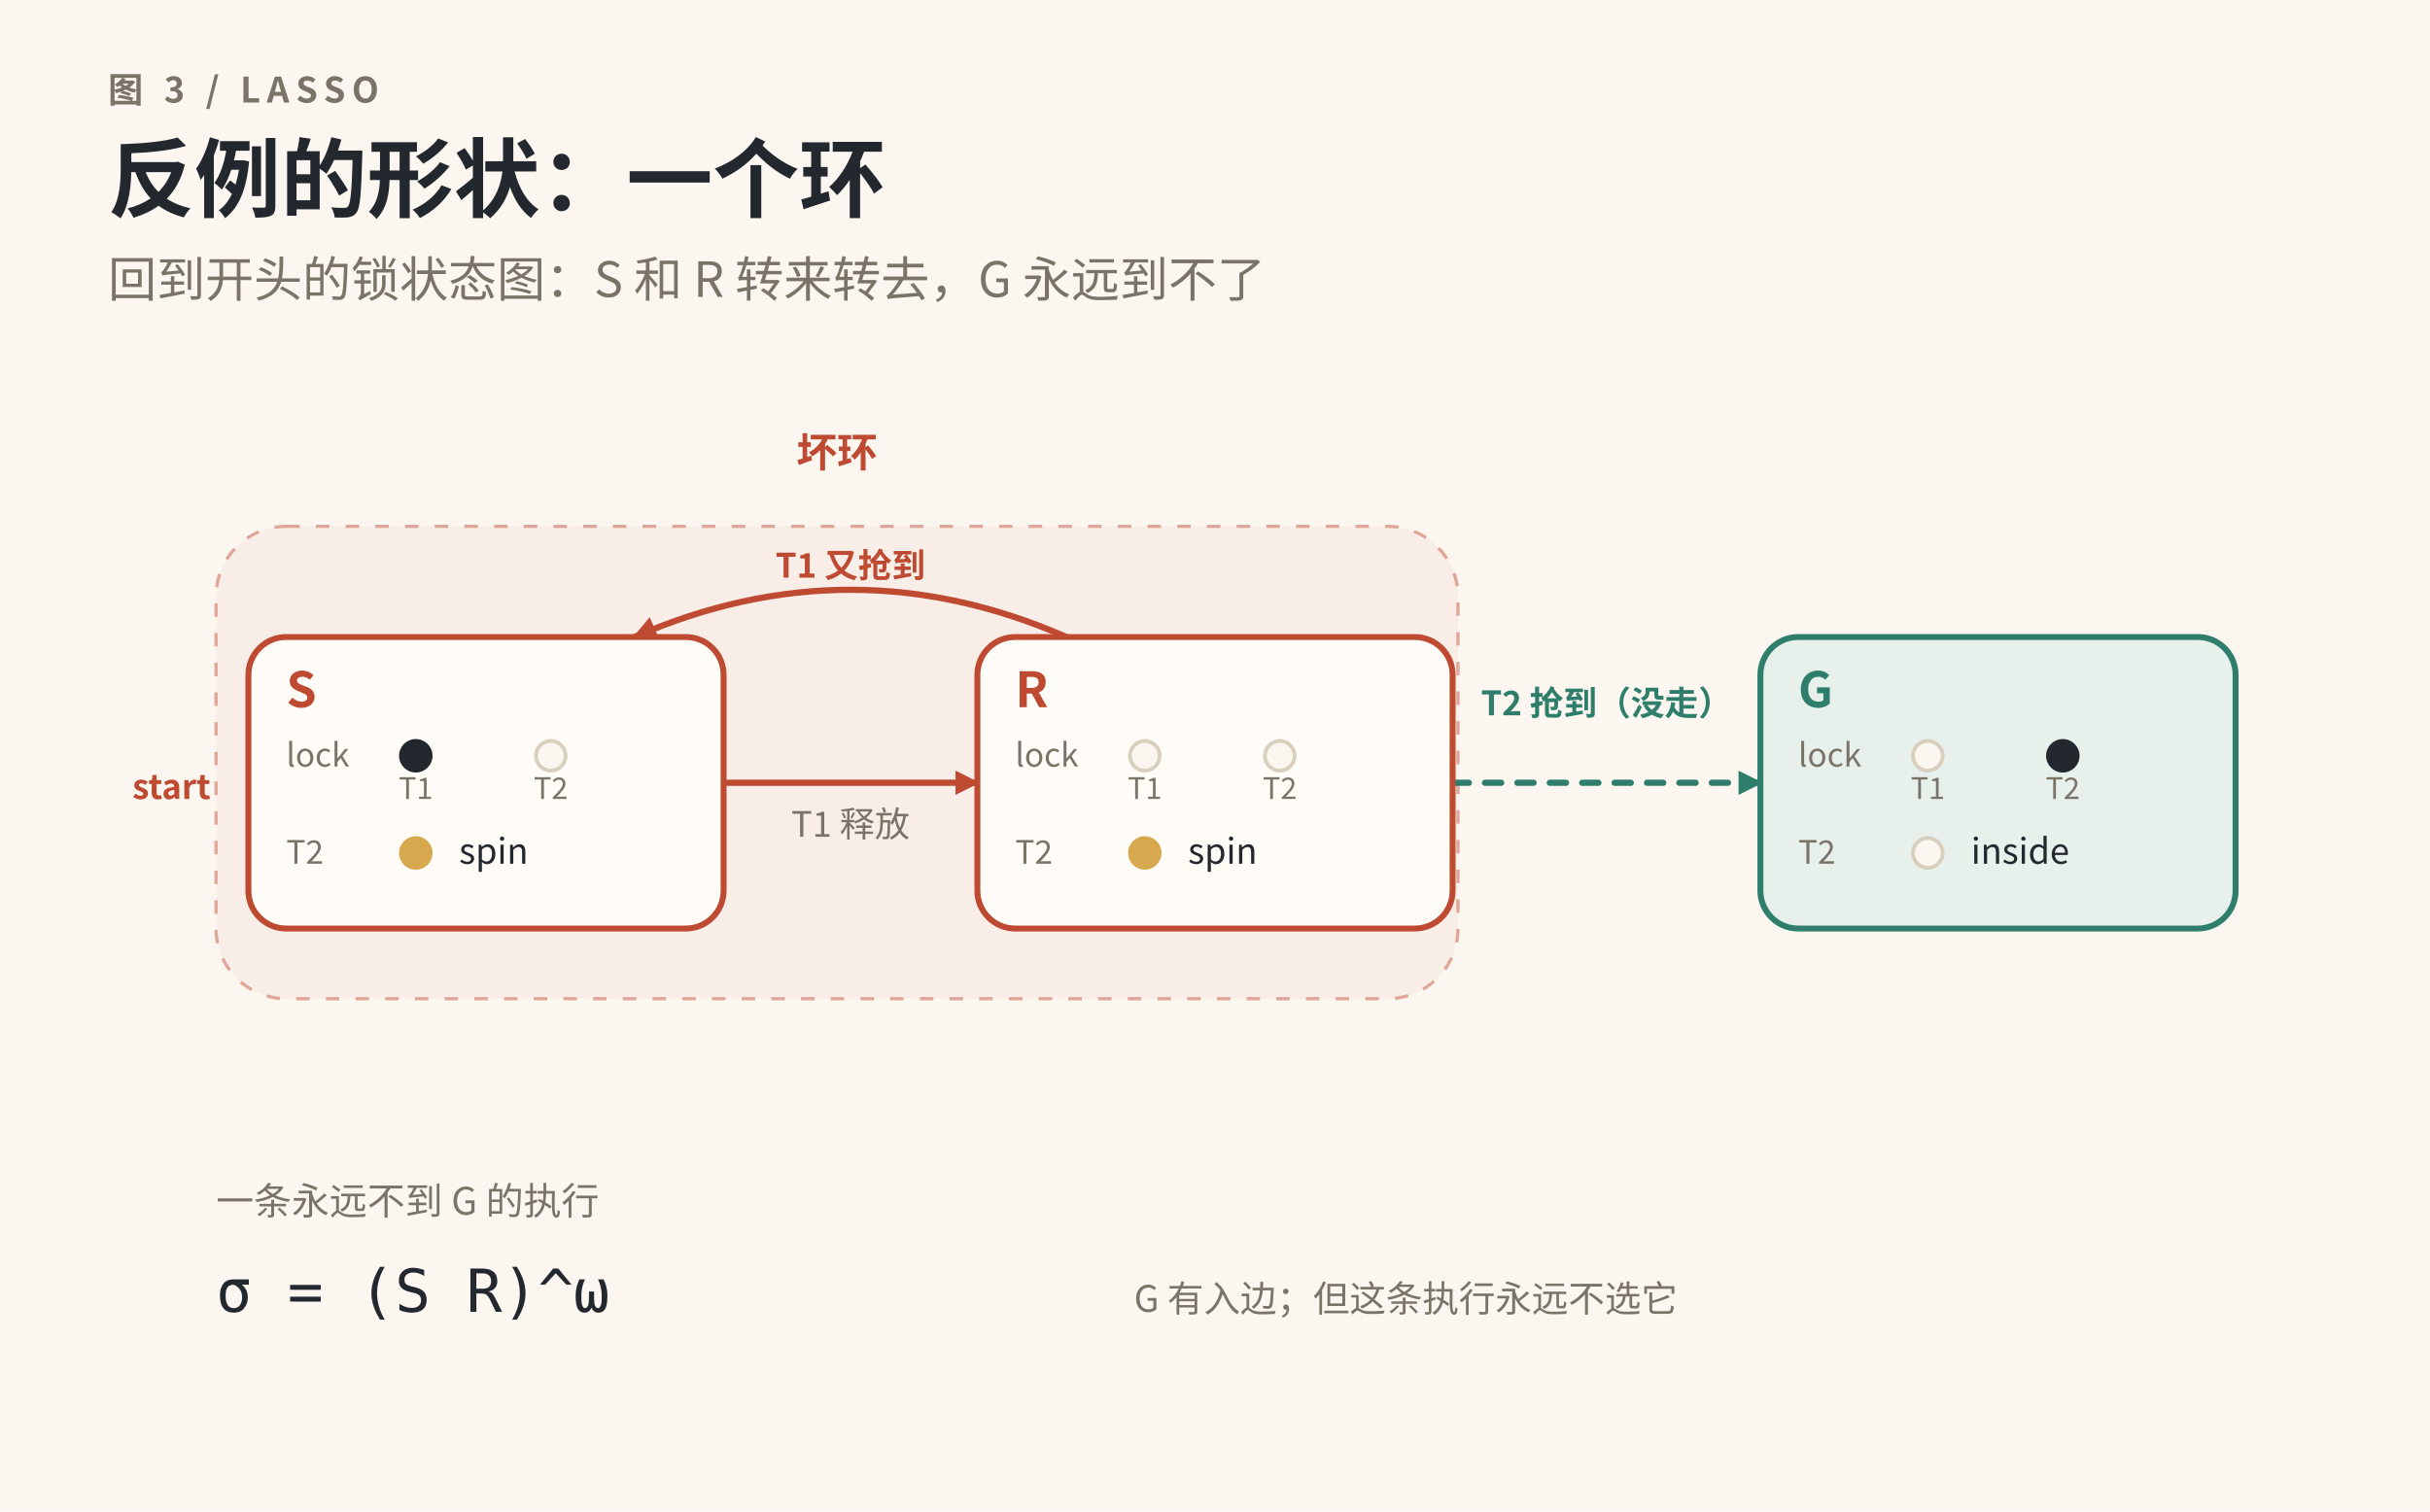
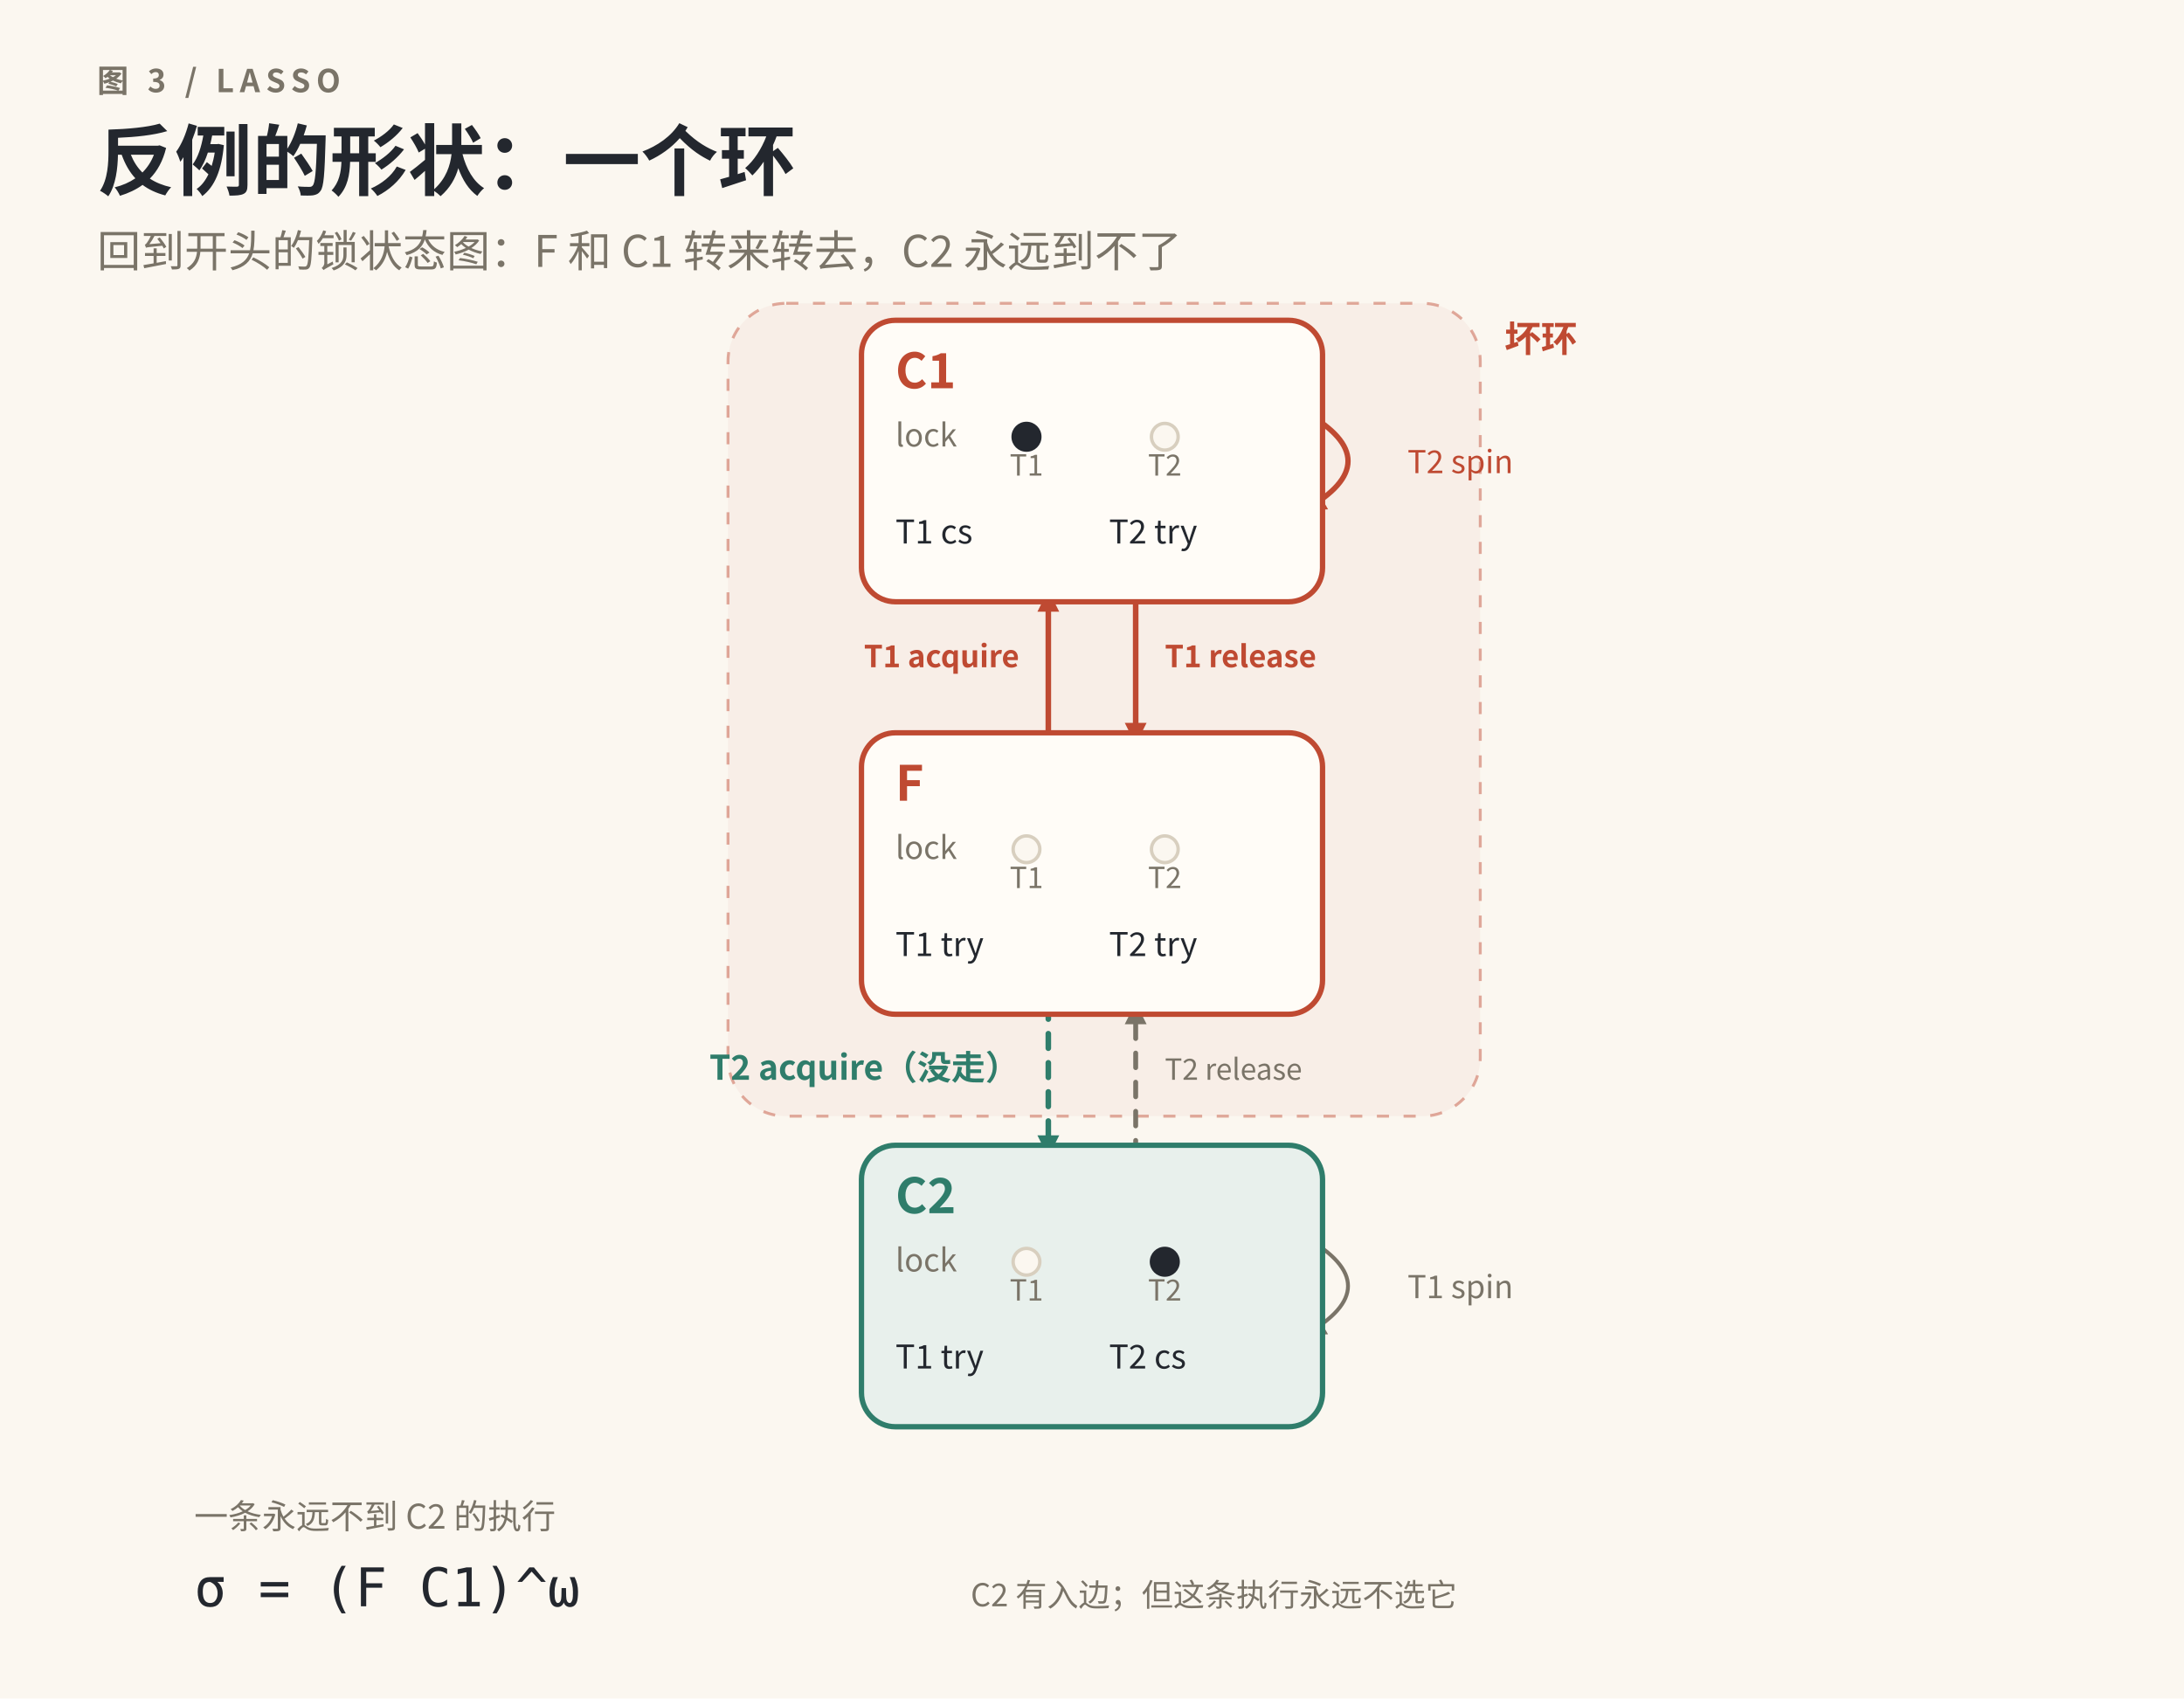
- <svg xmlns="http://www.w3.org/2000/svg" width="1800" height="1120" viewBox="0 0 900 560" text-rendering="geometricPrecision">
+ <svg xmlns="http://www.w3.org/2000/svg" width="1800" height="1400" viewBox="0 0 900 700" text-rendering="geometricPrecision">
  <defs>
    <marker id="ar-red" viewBox="0 0 10 10" refX="9" refY="5" markerWidth="9" markerHeight="9" markerUnits="userSpaceOnUse" orient="auto">
      <path d="M 0 0 L 10 5 L 0 10 z" fill="#BF4A32" />
    </marker>
    <marker id="ar-green" viewBox="0 0 10 10" refX="9" refY="5" markerWidth="9" markerHeight="9" markerUnits="userSpaceOnUse" orient="auto">
      <path d="M 0 0 L 10 5 L 0 10 z" fill="#2F7D6B" />
    </marker>
+     <marker id="ar-muted" viewBox="0 0 10 10" refX="9" refY="5" markerWidth="9" markerHeight="9" markerUnits="userSpaceOnUse" orient="auto">
+       <path d="M 0 0 L 10 5 L 0 10 z" fill="#7A7468" />
+     </marker>
  </defs>
-   <rect width="900" height="560" fill="#FBF7F0" />
+   <rect width="900" height="700" fill="#FBF7F0" />
  <text x="40.0" y="38.0" font-family="PingFang SC, Hiragino Sans GB, Noto Sans CJK SC, sans-serif" font-size="13" font-weight="600" fill="#7A7468" text-anchor="start" letter-spacing="2.4">图 3 / LASSO</text>
  <text x="40.0" y="78.0" font-family="PingFang SC, Hiragino Sans GB, Noto Sans CJK SC, sans-serif" font-size="32" font-weight="700" fill="#23272E" text-anchor="start">反例的形状：一个环</text>
-   <text x="40.0" y="110.0" font-family="PingFang SC, Hiragino Sans GB, Noto Sans CJK SC, sans-serif" font-size="18" font-weight="normal" fill="#7A7468" text-anchor="start">回到开头的锁状态图：S 和 R 转来转去，G 永远到不了</text>
-   <rect x="80.0" y="195.0" width="460.0" height="175.0" rx="26" fill="#BF4A32" stroke="none" stroke-width="1" opacity="0.05" />
-   <rect x="80.0" y="195.0" width="460.0" height="175.0" rx="26" fill="none" stroke="#BF4A32" stroke-width="1.2" stroke-dasharray="5 6" opacity="0.45" />
-   <text x="310.0" y="173.0" font-family="PingFang SC, Hiragino Sans GB, Noto Sans CJK SC, sans-serif" font-size="15" font-weight="700" fill="#BF4A32" text-anchor="middle">坏环</text>
-   <path d="M 268.0 290.0 Q 315.0 290.0 362.0 290.0" fill="none" stroke="#BF4A32" stroke-width="2.3" stroke-linecap="round" marker-end="url(#ar-red)" />
-   <path d="M 395.0 236.0 Q 315.0 201.0 235.0 236.0" fill="none" stroke="#BF4A32" stroke-width="2.3" stroke-linecap="round" marker-end="url(#ar-red)" />
-   <path d="M 538.0 290.0 Q 595.0 290.0 652.0 290.0" fill="none" stroke="#2F7D6B" stroke-width="2.3" stroke-linecap="round" stroke-dasharray="6 6" marker-end="url(#ar-green)" />
-   <text x="315.0" y="214.0" font-family="PingFang SC, Hiragino Sans GB, Noto Sans CJK SC, sans-serif" font-size="12.5" font-weight="600" fill="#BF4A32" text-anchor="middle">T1 又抢到</text>
-   <text x="315.0" y="310.0" font-family="PingFang SC, Hiragino Sans GB, Noto Sans CJK SC, sans-serif" font-size="13" font-weight="normal" fill="#7A7468" text-anchor="middle">T1 释放</text>
-   <text x="595.0" y="265.0" font-family="PingFang SC, Hiragino Sans GB, Noto Sans CJK SC, sans-serif" font-size="12.5" font-weight="600" fill="#2F7D6B" text-anchor="middle">T2 抢到（没走）</text>
-   <rect x="92.0" y="236.0" width="176.0" height="108.0" rx="14" fill="#FFFCF7" stroke="#BF4A32" stroke-width="2.2" />
-   <text x="106.0" y="262.0" font-family="PingFang SC, Hiragino Sans GB, Noto Sans CJK SC, sans-serif" font-size="18" font-weight="700" fill="#BF4A32" text-anchor="start">S</text>
-   <text x="106.0" y="284.0" font-family="PingFang SC, Hiragino Sans GB, Noto Sans CJK SC, sans-serif" font-size="12" font-weight="normal" fill="#7A7468" text-anchor="start">lock</text>
-   <circle cx="154.0" cy="280.0" r="5.5" fill="#23272E" stroke="#23272E" stroke-width="1.4" />
-   <text x="154.0" y="296.0" font-family="PingFang SC, Hiragino Sans GB, Noto Sans CJK SC, sans-serif" font-size="11" font-weight="normal" fill="#7A7468" text-anchor="middle">T1</text>
-   <circle cx="204.0" cy="280.0" r="5.5" fill="#FBF7F0" stroke="#D8CFBF" stroke-width="1.4" />
-   <text x="204.0" y="296.0" font-family="PingFang SC, Hiragino Sans GB, Noto Sans CJK SC, sans-serif" font-size="11" font-weight="normal" fill="#7A7468" text-anchor="middle">T2</text>
-   <text x="106.0" y="320.0" font-family="PingFang SC, Hiragino Sans GB, Noto Sans CJK SC, sans-serif" font-size="12" font-weight="normal" fill="#7A7468" text-anchor="start">T2</text>
-   <circle cx="154.0" cy="316.0" r="5.5" fill="#D8A84E" stroke="#D8A84E" stroke-width="1.4" />
-   <text x="170.0" y="320.0" font-family="PingFang SC, Hiragino Sans GB, Noto Sans CJK SC, sans-serif" font-size="13" font-weight="normal" fill="#23272E" text-anchor="start">spin</text>
-   <rect x="362.0" y="236.0" width="176.0" height="108.0" rx="14" fill="#FFFCF7" stroke="#BF4A32" stroke-width="2.2" />
-   <text x="376.0" y="262.0" font-family="PingFang SC, Hiragino Sans GB, Noto Sans CJK SC, sans-serif" font-size="18" font-weight="700" fill="#BF4A32" text-anchor="start">R</text>
-   <text x="376.0" y="284.0" font-family="PingFang SC, Hiragino Sans GB, Noto Sans CJK SC, sans-serif" font-size="12" font-weight="normal" fill="#7A7468" text-anchor="start">lock</text>
-   <circle cx="424.0" cy="280.0" r="5.5" fill="#FBF7F0" stroke="#D8CFBF" stroke-width="1.4" />
-   <text x="424.0" y="296.0" font-family="PingFang SC, Hiragino Sans GB, Noto Sans CJK SC, sans-serif" font-size="11" font-weight="normal" fill="#7A7468" text-anchor="middle">T1</text>
-   <circle cx="474.0" cy="280.0" r="5.5" fill="#FBF7F0" stroke="#D8CFBF" stroke-width="1.4" />
-   <text x="474.0" y="296.0" font-family="PingFang SC, Hiragino Sans GB, Noto Sans CJK SC, sans-serif" font-size="11" font-weight="normal" fill="#7A7468" text-anchor="middle">T2</text>
-   <text x="376.0" y="320.0" font-family="PingFang SC, Hiragino Sans GB, Noto Sans CJK SC, sans-serif" font-size="12" font-weight="normal" fill="#7A7468" text-anchor="start">T2</text>
-   <circle cx="424.0" cy="316.0" r="5.5" fill="#D8A84E" stroke="#D8A84E" stroke-width="1.4" />
-   <text x="440.0" y="320.0" font-family="PingFang SC, Hiragino Sans GB, Noto Sans CJK SC, sans-serif" font-size="13" font-weight="normal" fill="#23272E" text-anchor="start">spin</text>
-   <rect x="652.0" y="236.0" width="176.0" height="108.0" rx="14" fill="#E8F0EC" stroke="#2F7D6B" stroke-width="2.2" />
-   <text x="666.0" y="262.0" font-family="PingFang SC, Hiragino Sans GB, Noto Sans CJK SC, sans-serif" font-size="18" font-weight="700" fill="#2F7D6B" text-anchor="start">G</text>
-   <text x="666.0" y="284.0" font-family="PingFang SC, Hiragino Sans GB, Noto Sans CJK SC, sans-serif" font-size="12" font-weight="normal" fill="#7A7468" text-anchor="start">lock</text>
-   <circle cx="714.0" cy="280.0" r="5.5" fill="#FBF7F0" stroke="#D8CFBF" stroke-width="1.4" />
-   <text x="714.0" y="296.0" font-family="PingFang SC, Hiragino Sans GB, Noto Sans CJK SC, sans-serif" font-size="11" font-weight="normal" fill="#7A7468" text-anchor="middle">T1</text>
-   <circle cx="764.0" cy="280.0" r="5.5" fill="#23272E" stroke="#23272E" stroke-width="1.4" />
-   <text x="764.0" y="296.0" font-family="PingFang SC, Hiragino Sans GB, Noto Sans CJK SC, sans-serif" font-size="11" font-weight="normal" fill="#7A7468" text-anchor="middle">T2</text>
-   <text x="666.0" y="320.0" font-family="PingFang SC, Hiragino Sans GB, Noto Sans CJK SC, sans-serif" font-size="12" font-weight="normal" fill="#7A7468" text-anchor="start">T2</text>
-   <circle cx="714.0" cy="316.0" r="5.5" fill="#FBF7F0" stroke="#D8CFBF" stroke-width="1.4" />
-   <text x="730.0" y="320.0" font-family="PingFang SC, Hiragino Sans GB, Noto Sans CJK SC, sans-serif" font-size="13" font-weight="normal" fill="#23272E" text-anchor="start">inside</text>
-   <text x="78.0" y="296.0" font-family="PingFang SC, Hiragino Sans GB, Noto Sans CJK SC, sans-serif" font-size="12.5" font-weight="600" fill="#BF4A32" text-anchor="end">start</text>
-   <text x="80.0" y="450.0" font-family="PingFang SC, Hiragino Sans GB, Noto Sans CJK SC, sans-serif" font-size="14" font-weight="normal" fill="#7A7468" text-anchor="start">一条永远不到 G 的执行</text>
-   <text x="80.0" y="486.0" font-family="SFMono-Regular, Menlo, Consolas, monospace" font-size="22" font-weight="normal" fill="#23272E" text-anchor="start">σ = (S R)^ω</text>
-   <text x="420.0" y="486.0" font-family="PingFang SC, Hiragino Sans GB, Noto Sans CJK SC, sans-serif" font-size="13.5" font-weight="normal" fill="#7A7468" text-anchor="start">G 有入边；但这条执行永远不选它</text>
+   <text x="40.0" y="110.0" font-family="PingFang SC, Hiragino Sans GB, Noto Sans CJK SC, sans-serif" font-size="18" font-weight="normal" fill="#7A7468" text-anchor="start">回到开头的锁状态图：F 和 C1 转来转去，C2 永远到不了</text>
+   <rect x="300.0" y="125.0" width="310.0" height="335.0" rx="24" fill="#BF4A32" stroke="none" stroke-width="1" opacity="0.05" />
+   <rect x="300.0" y="125.0" width="310.0" height="335.0" rx="24" fill="none" stroke="#BF4A32" stroke-width="1.2" stroke-dasharray="5 6" opacity="0.45" />
+   <text x="620.0" y="145.0" font-family="PingFang SC, Hiragino Sans GB, Noto Sans CJK SC, sans-serif" font-size="15" font-weight="700" fill="#BF4A32" text-anchor="start">坏环</text>
+   <path d="M 432.0 306.0 Q 432.0 275.0 432.0 244.0" fill="none" stroke="#BF4A32" stroke-width="2.3" stroke-linecap="round" marker-end="url(#ar-red)" />
+   <path d="M 468.0 244.0 Q 468.0 275.0 468.0 306.0" fill="none" stroke="#BF4A32" stroke-width="2.3" stroke-linecap="round" marker-end="url(#ar-red)" />
+   <path d="M 432.0 414.0 Q 432.0 445.0 432.0 476.0" fill="none" stroke="#2F7D6B" stroke-width="2.3" stroke-linecap="round" stroke-dasharray="6 6" marker-end="url(#ar-green)" />
+   <path d="M 468.0 476.0 Q 468.0 445.0 468.0 414.0" fill="none" stroke="#7A7468" stroke-width="2.0" stroke-linecap="round" stroke-dasharray="6 6" marker-end="url(#ar-muted)" />
+   <path d="M 538.0 170.0 Q 573.0 190.0 538.0 210.0" fill="none" stroke="#BF4A32" stroke-width="2.2" stroke-linecap="round" marker-end="url(#ar-red)" />
+   <path d="M 538.0 510.0 Q 573.0 530.0 538.0 550.0" fill="none" stroke="#7A7468" stroke-width="1.6" stroke-linecap="round" marker-end="url(#ar-muted)" />
+   <text x="420.0" y="275.0" font-family="PingFang SC, Hiragino Sans GB, Noto Sans CJK SC, sans-serif" font-size="12.5" font-weight="600" fill="#BF4A32" text-anchor="end">T1 acquire</text>
+   <text x="480.0" y="275.0" font-family="PingFang SC, Hiragino Sans GB, Noto Sans CJK SC, sans-serif" font-size="12.5" font-weight="600" fill="#BF4A32" text-anchor="start">T1 release</text>
+   <text x="420.0" y="445.0" font-family="PingFang SC, Hiragino Sans GB, Noto Sans CJK SC, sans-serif" font-size="14" font-weight="600" fill="#2F7D6B" text-anchor="end">T2 acquire（没走）</text>
+   <text x="480.0" y="445.0" font-family="PingFang SC, Hiragino Sans GB, Noto Sans CJK SC, sans-serif" font-size="12" font-weight="normal" fill="#7A7468" text-anchor="start">T2 release</text>
+   <text x="580.0" y="195.0" font-family="PingFang SC, Hiragino Sans GB, Noto Sans CJK SC, sans-serif" font-size="13" font-weight="normal" fill="#BF4A32" text-anchor="start">T2 spin</text>
+   <text x="580.0" y="535.0" font-family="PingFang SC, Hiragino Sans GB, Noto Sans CJK SC, sans-serif" font-size="13" font-weight="normal" fill="#7A7468" text-anchor="start">T1 spin</text>
+   <rect x="355.0" y="132.0" width="190.0" height="116.0" rx="14" fill="#FFFCF7" stroke="#BF4A32" stroke-width="2.2" />
+   <text x="369.0" y="160.0" font-family="PingFang SC, Hiragino Sans GB, Noto Sans CJK SC, sans-serif" font-size="20" font-weight="700" fill="#BF4A32" text-anchor="start">C1</text>
+   <text x="369.0" y="184.0" font-family="PingFang SC, Hiragino Sans GB, Noto Sans CJK SC, sans-serif" font-size="13" font-weight="normal" fill="#7A7468" text-anchor="start">lock</text>
+   <circle cx="423.0" cy="180.0" r="5.5" fill="#23272E" stroke="#23272E" stroke-width="1.4" />
+   <text x="423.0" y="196.0" font-family="PingFang SC, Hiragino Sans GB, Noto Sans CJK SC, sans-serif" font-size="12" font-weight="normal" fill="#7A7468" text-anchor="middle">T1</text>
+   <circle cx="480.0" cy="180.0" r="5.5" fill="#FBF7F0" stroke="#D8CFBF" stroke-width="1.4" />
+   <text x="480.0" y="196.0" font-family="PingFang SC, Hiragino Sans GB, Noto Sans CJK SC, sans-serif" font-size="12" font-weight="normal" fill="#7A7468" text-anchor="middle">T2</text>
+   <text x="369.0" y="224.0" font-family="PingFang SC, Hiragino Sans GB, Noto Sans CJK SC, sans-serif" font-size="13.5" font-weight="normal" fill="#23272E" text-anchor="start">T1 cs</text>
+   <text x="457.0" y="224.0" font-family="PingFang SC, Hiragino Sans GB, Noto Sans CJK SC, sans-serif" font-size="13.5" font-weight="normal" fill="#23272E" text-anchor="start">T2 try</text>
+   <rect x="355.0" y="302.0" width="190.0" height="116.0" rx="14" fill="#FFFCF7" stroke="#BF4A32" stroke-width="2.2" />
+   <text x="369.0" y="330.0" font-family="PingFang SC, Hiragino Sans GB, Noto Sans CJK SC, sans-serif" font-size="20" font-weight="700" fill="#BF4A32" text-anchor="start">F</text>
+   <text x="369.0" y="354.0" font-family="PingFang SC, Hiragino Sans GB, Noto Sans CJK SC, sans-serif" font-size="13" font-weight="normal" fill="#7A7468" text-anchor="start">lock</text>
+   <circle cx="423.0" cy="350.0" r="5.5" fill="#FBF7F0" stroke="#D8CFBF" stroke-width="1.4" />
+   <text x="423.0" y="366.0" font-family="PingFang SC, Hiragino Sans GB, Noto Sans CJK SC, sans-serif" font-size="12" font-weight="normal" fill="#7A7468" text-anchor="middle">T1</text>
+   <circle cx="480.0" cy="350.0" r="5.5" fill="#FBF7F0" stroke="#D8CFBF" stroke-width="1.4" />
+   <text x="480.0" y="366.0" font-family="PingFang SC, Hiragino Sans GB, Noto Sans CJK SC, sans-serif" font-size="12" font-weight="normal" fill="#7A7468" text-anchor="middle">T2</text>
+   <text x="369.0" y="394.0" font-family="PingFang SC, Hiragino Sans GB, Noto Sans CJK SC, sans-serif" font-size="13.5" font-weight="normal" fill="#23272E" text-anchor="start">T1 try</text>
+   <text x="457.0" y="394.0" font-family="PingFang SC, Hiragino Sans GB, Noto Sans CJK SC, sans-serif" font-size="13.5" font-weight="normal" fill="#23272E" text-anchor="start">T2 try</text>
+   <rect x="355.0" y="472.0" width="190.0" height="116.0" rx="14" fill="#E8F0EC" stroke="#2F7D6B" stroke-width="2.2" />
+   <text x="369.0" y="500.0" font-family="PingFang SC, Hiragino Sans GB, Noto Sans CJK SC, sans-serif" font-size="20" font-weight="700" fill="#2F7D6B" text-anchor="start">C2</text>
+   <text x="369.0" y="524.0" font-family="PingFang SC, Hiragino Sans GB, Noto Sans CJK SC, sans-serif" font-size="13" font-weight="normal" fill="#7A7468" text-anchor="start">lock</text>
+   <circle cx="423.0" cy="520.0" r="5.5" fill="#FBF7F0" stroke="#D8CFBF" stroke-width="1.4" />
+   <text x="423.0" y="536.0" font-family="PingFang SC, Hiragino Sans GB, Noto Sans CJK SC, sans-serif" font-size="12" font-weight="normal" fill="#7A7468" text-anchor="middle">T1</text>
+   <circle cx="480.0" cy="520.0" r="5.5" fill="#23272E" stroke="#23272E" stroke-width="1.4" />
+   <text x="480.0" y="536.0" font-family="PingFang SC, Hiragino Sans GB, Noto Sans CJK SC, sans-serif" font-size="12" font-weight="normal" fill="#7A7468" text-anchor="middle">T2</text>
+   <text x="369.0" y="564.0" font-family="PingFang SC, Hiragino Sans GB, Noto Sans CJK SC, sans-serif" font-size="13.5" font-weight="normal" fill="#23272E" text-anchor="start">T1 try</text>
+   <text x="457.0" y="564.0" font-family="PingFang SC, Hiragino Sans GB, Noto Sans CJK SC, sans-serif" font-size="13.5" font-weight="normal" fill="#23272E" text-anchor="start">T2 cs</text>
+   <text x="80.0" y="630.0" font-family="PingFang SC, Hiragino Sans GB, Noto Sans CJK SC, sans-serif" font-size="14" font-weight="normal" fill="#7A7468" text-anchor="start">一条永远不到 C2 的执行</text>
+   <text x="80.0" y="662.0" font-family="SFMono-Regular, Menlo, Consolas, monospace" font-size="22" font-weight="normal" fill="#23272E" text-anchor="start">σ = (F C1)^ω</text>
+   <text x="400.0" y="662.0" font-family="PingFang SC, Hiragino Sans GB, Noto Sans CJK SC, sans-serif" font-size="13" font-weight="normal" fill="#7A7468" text-anchor="start">C2 有入边；但这条执行永远不选它</text>
</svg>
